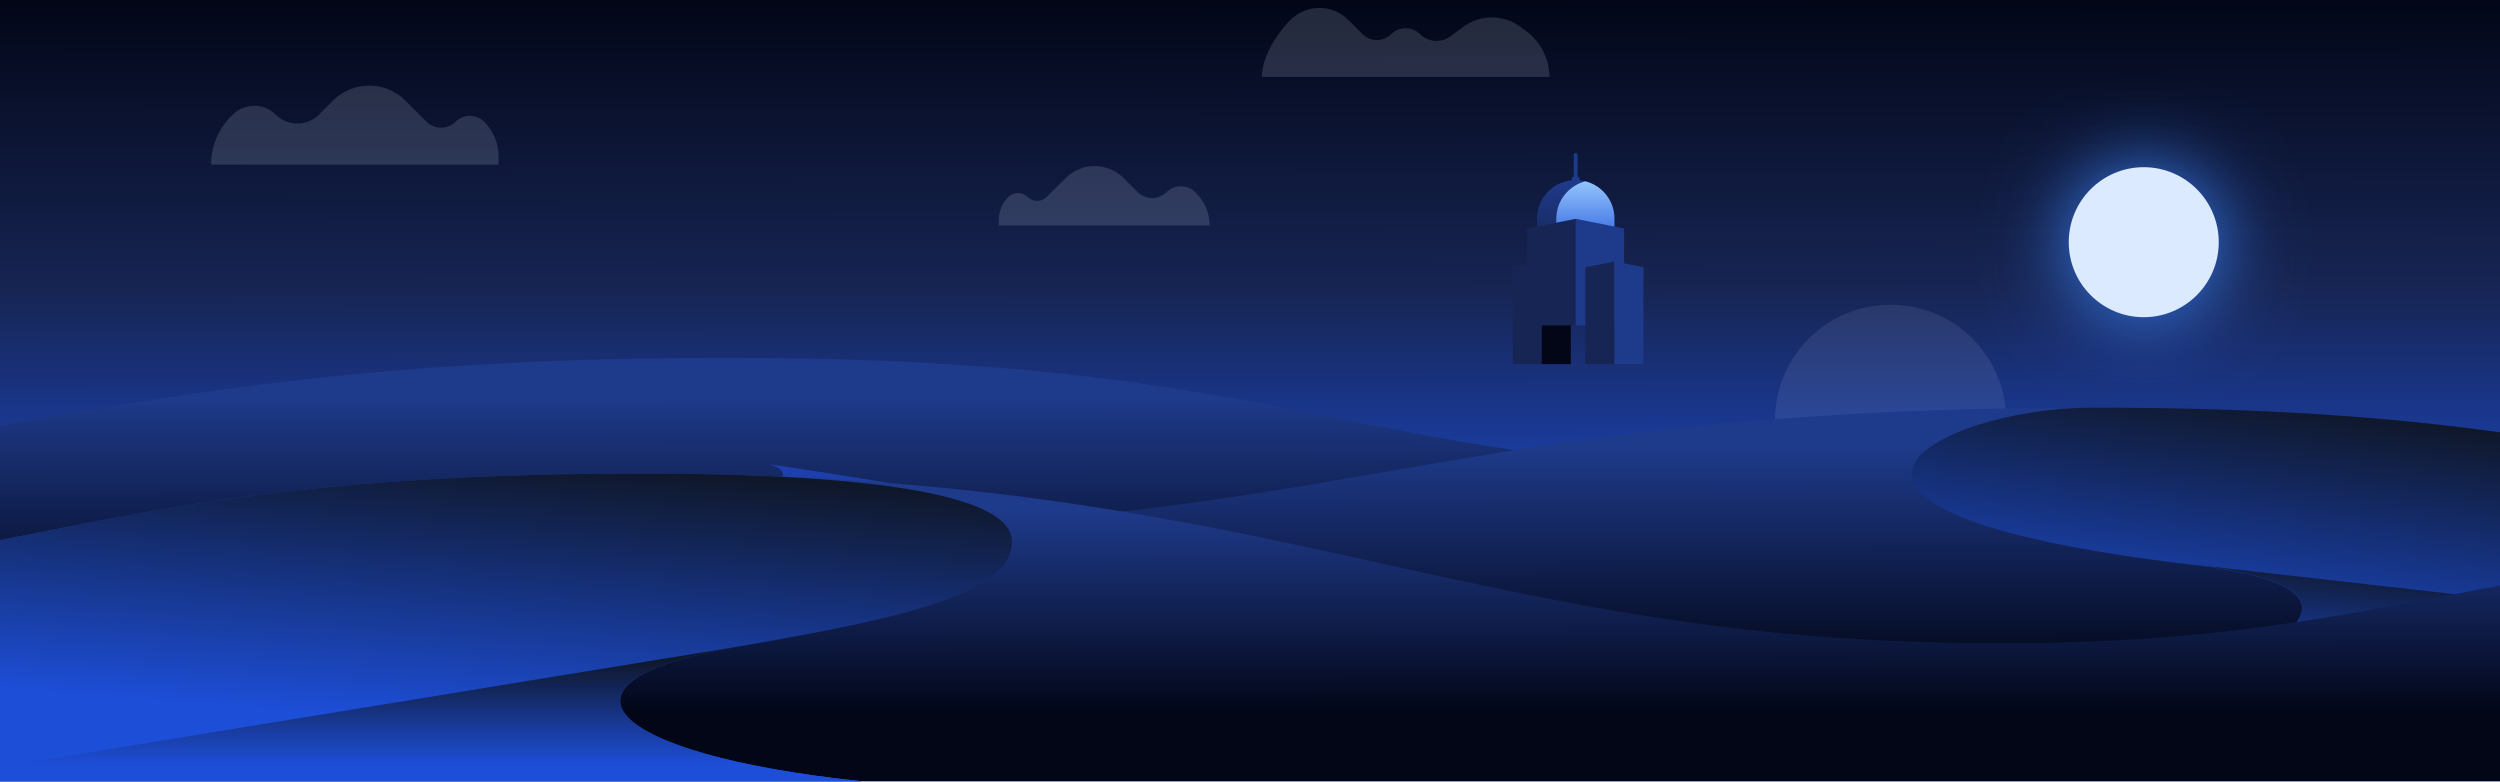
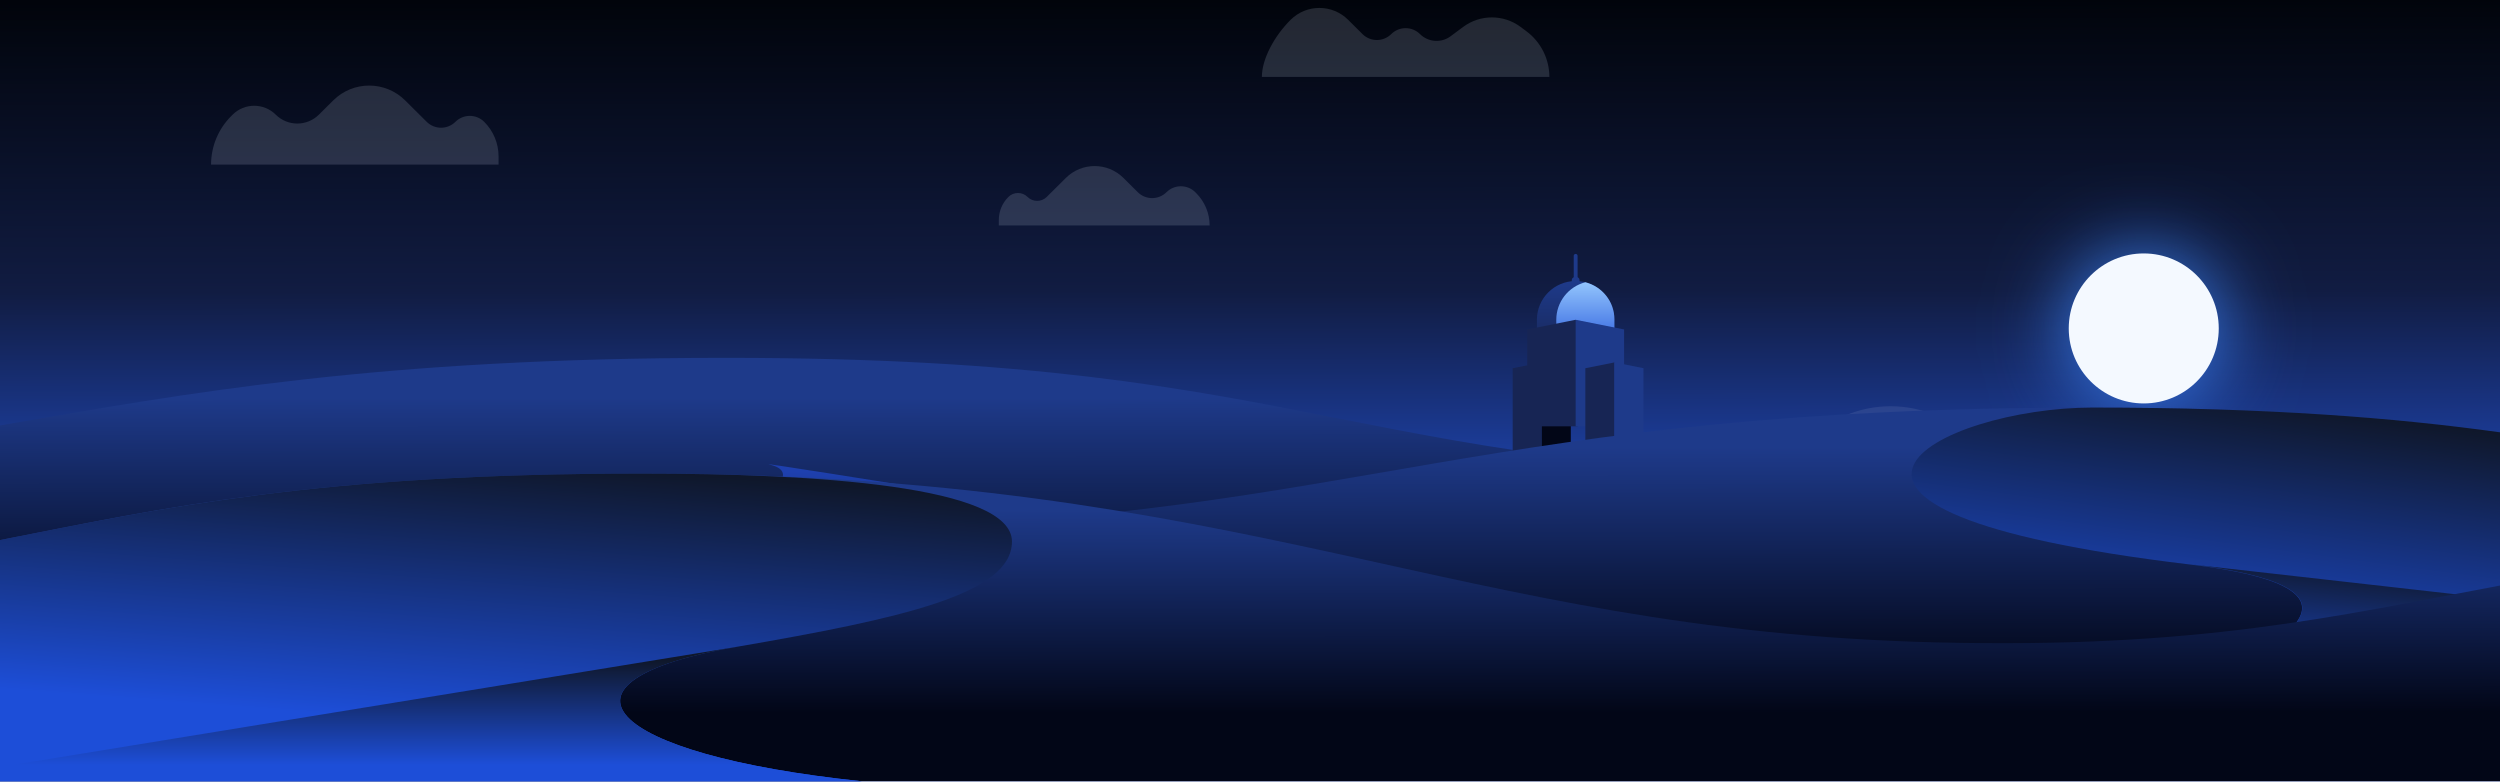
<svg xmlns="http://www.w3.org/2000/svg" xmlns:xlink="http://www.w3.org/1999/xlink" viewBox="0 0 1600 500">
  <defs>
    <linearGradient id="a" x1="50.31%" x2="50%" y1="74.74%" y2="0%">
-       <stop offset="0%" stop-color="#1D4ED8" />
-       <stop offset="50.28%" stop-color="#172554" />
-       <stop offset="100%" stop-color="#020617" />
+       <stop offset="0%" stop-color="#2456DF" />
+       <stop offset="50.28%" stop-color="#111C42" />
+       <stop offset="100%" stop-color="#01040B" />
    </linearGradient>
    <linearGradient id="b" x1="50%" x2="50%" y1="0%" y2="100%">
      <stop offset="0%" stop-color="#1E3A8A" />
      <stop offset="100%" stop-color="#172554" />
    </linearGradient>
    <linearGradient id="c" x1="50%" x2="50%" y1="0%" y2="100%">
      <stop offset="0%" stop-color="#93C5FD" />
      <stop offset="100%" stop-color="#1D4ED8" />
    </linearGradient>
    <circle id="e" cx="622" cy="663" r="60" />
    <filter id="d" width="260%" height="260%" x="-80%" y="-80%" filterUnits="objectBoundingBox">
      <feOffset in="SourceAlpha" result="shadowOffsetOuter1" />
      <feGaussianBlur in="shadowOffsetOuter1" result="shadowBlurOuter1" stdDeviation="32" />
      <feColorMatrix in="shadowBlurOuter1" values="0 0 0 0 0.231 0 0 0 0 0.51 0 0 0 0 0.96 0 0 0 1 0" />
    </filter>
    <linearGradient id="f" x1="49.87%" x2="49.87%" y1="3.62%" y2="77.75%">
      <stop offset="0%" stop-color="#1E40AF" />
      <stop offset="100%" stop-color="#0F172A" />
    </linearGradient>
    <linearGradient id="g" x1="100%" x2="72.45%" y1="0%" y2="85.2%">
      <stop offset="0%" stop-color="#020617" />
      <stop offset="100%" stop-color="#1E3A8A" />
    </linearGradient>
    <linearGradient id="h" x1="49.48%" x2="49.87%" y1="11.66%" y2="77.75%">
      <stop offset="0%" stop-color="#1E3A8A" />
      <stop offset="100%" stop-color="#020617" />
    </linearGradient>
    <linearGradient id="i" x1="91.59%" x2="70.98%" y1="5.89%" y2="88%">
      <stop offset="0%" stop-color="#0F172A" />
      <stop offset="100%" stop-color="#1D4ED8" />
    </linearGradient>
    <linearGradient id="j" x1="70.98%" x2="70.98%" y1="9.88%" y2="88%">
      <stop offset="0%" stop-color="#0F172A" />
      <stop offset="100%" stop-color="#1D4ED8" />
    </linearGradient>
  </defs>
  <g fill="none" fill-rule="evenodd">
    <rect width="1600" height="500" fill="url(#a)" />
    <g transform="translate(90 -191.8) scale(0.92)">
      <g fill="#DBEAFE" opacity=".15" transform="translate(49 214)">
        <path d="M554.67 131.48a9.46 9.46 0 0 1 13.33 0 9.46 9.46 0 0 0 13.33 0l13.33-13.24a28.39 28.39 0 0 1 40 0l10 9.93a14.2 14.2 0 0 0 20 0 14.2 14.2 0 0 1 20 0l.6.6a31.8 31.8 0 0 1 9.4 22.56H548v-3.84c0-6.01 2.4-11.78 6.67-16.01zM751 8.25c11.07-11 28.93-11 40 0l10 9.94a14.19 14.19 0 0 0 20 0 14.19 14.19 0 0 1 20 0 16.36 16.36 0 0 0 21.3 1.5l8.7-6.47a33.47 33.47 0 0 1 40 0l4.06 3.03A39.6 39.6 0 0 1 931 48H731c0-12.72 8.93-28.75 20-39.75zM14.1 75.14l.9-.9a21.29 21.29 0 0 1 30 0 21.29 21.29 0 0 0 30 0l10-9.93a35.48 35.48 0 0 1 50 0l15 14.9a14.2 14.2 0 0 0 20 0 14.2 14.2 0 0 1 20 0c6.4 6.35 10 15 10 24.02V109H0c0-12.71 5.07-24.9 14.1-33.86z" />
      </g>
    </g>
-     <g transform="translate(874.4 -375.4) scale(0.8)">
+     <g transform="translate(874.4 -320.2) scale(0.8)">
      <use fill="black" filter="url(#d)" xlink:href="#e" />
-       <use fill="#DBEAFE" xlink:href="#e" />
+       <use fill="#F4F9FF" xlink:href="#e" />
    </g>
    <g transform="translate(0 -132.1) scale(1.5625 0.6173)">
      <g transform="translate(0 255)">
        <path fill="url(#h)" d="M1024 685H0V400.08C77.3 366.4 155.26 330 297.4 330c250 0 250.76 125.25 500 125 84.03-.08 160.02-18.2 226.6-40.93V685z" />
      </g>
    </g>
-     <g transform="translate(837.3 -162.5) scale(0.62)">
+     <g transform="translate(837.3 -97.9) scale(0.62)">
      <g transform="translate(211 420)">
        <path fill="#1E3A8A" d="M65 0a2 2 0 0 1 2 2v23h-4V2c0-1.1.9-2 2-2z" />
        <path fill="#1E3A8A" d="M64 24h2a3 3 0 0 1 3 3v2h-8v-2a3 3 0 0 1 3-3z" />
        <path fill="url(#b)" d="M65 108h40V68a40 40 0 1 0-80 0v40h40z" />
        <polygon fill="#172554" points="0 118 30 112 30 218 0 218" />
        <polygon fill="#020617" points="60 118 30 112 30 218 60 218" />
        <path fill="url(#c)" d="M45 107V68a40.02 40.02 0 0 1 30.03-38.75C92.27 33.65 105 49.11 105 67.5V107H45z" />
        <polygon fill="#172554" points="15 78 65 68 67 70 67 178 15 178" />
        <polygon fill="#1E3A8A" points="115 78 65 68 65 70 65 178 115 178" />
        <polygon fill="#172554" points="75 118 105 112 105 218 75 218" />
        <polygon fill="#1E3A8A" points="135 118 105 112 105 218 135 218" />
      </g>
    </g>
    <g transform="translate(0 -132.1) scale(1.5625 0.6173)">
      <g transform="translate(146 245)">
        <path fill="url(#f)" d="M169.12 450.57C192.22 464.04 143.85 532.52 24 656h649C328.94 514.3 160.98 445.83 169.12 450.57z" />
        <path fill="url(#g)" d="M178.5 538.5C137.83 567.17 199.67 606.33 364 656H0l178.5-117.5z" />
      </g>
    </g>
-     <circle cx="1210" cy="269" r="74" fill="#DBEAFE" opacity=".09" />
+     <circle cx="1210" cy="334" r="74" fill="#DBEAFE" opacity=".09" />
    <g transform="translate(0 -132.1) scale(1.5625 0.6173)">
      <g transform="translate(0 636)">
        <path fill="url(#h)" d="M1024 356H0V185.82c137.51-15.4 203.1-50.49 356.67-60.1C555.24 113.3 606.71.59 856.74.59 929.52.58 981.18 11.2 1024 26.26V356z" />
        <path fill="url(#i)" d="M1024 26.21V326H856.91c99.31-86.5 112.63-140.75 39.97-162.78C710.24 106.64 795.12.58 856.9.58c72.7 0 124.3 10.6 167.09 25.63z" />
        <path fill="url(#i)" d="M1024 199.32V326H857c99.31-86.6 112.63-140.94 39.97-163L1024 199.32z" />
      </g>
    </g>
-     <circle cx="430" cy="379" r="52" fill="#DBEAFE" opacity=".08" />
+     <circle cx="430" cy="424" r="52" fill="#DBEAFE" opacity=".08" />
    <g transform="translate(0 -132.1) scale(1.5625 0.6173)">
      <g transform="translate(0 705)">
        <path fill="url(#h)" d="M0 319V68.93C67.12 35.69 129.55 0 263 0c250 0 331.46 162.6 530 175 107.42 6.71 163-26.77 231-58.92V319H0z" />
        <path fill="url(#i)" d="M353.02 319H0V68.93C67.12 35.69 129.55 0 263 0c71.14 0 151.5 12.76 151.5 70.5 0 54.5-45.5 79.72-112.5 109-82.26 35.95-54.57 111.68 51.02 139.5z" />
        <path fill="url(#j)" d="M353.02 319H0v-14.8l302-124.7c-82.26 35.95-54.57 111.68 51.02 139.5z" />
      </g>
    </g>
  </g>
</svg>
